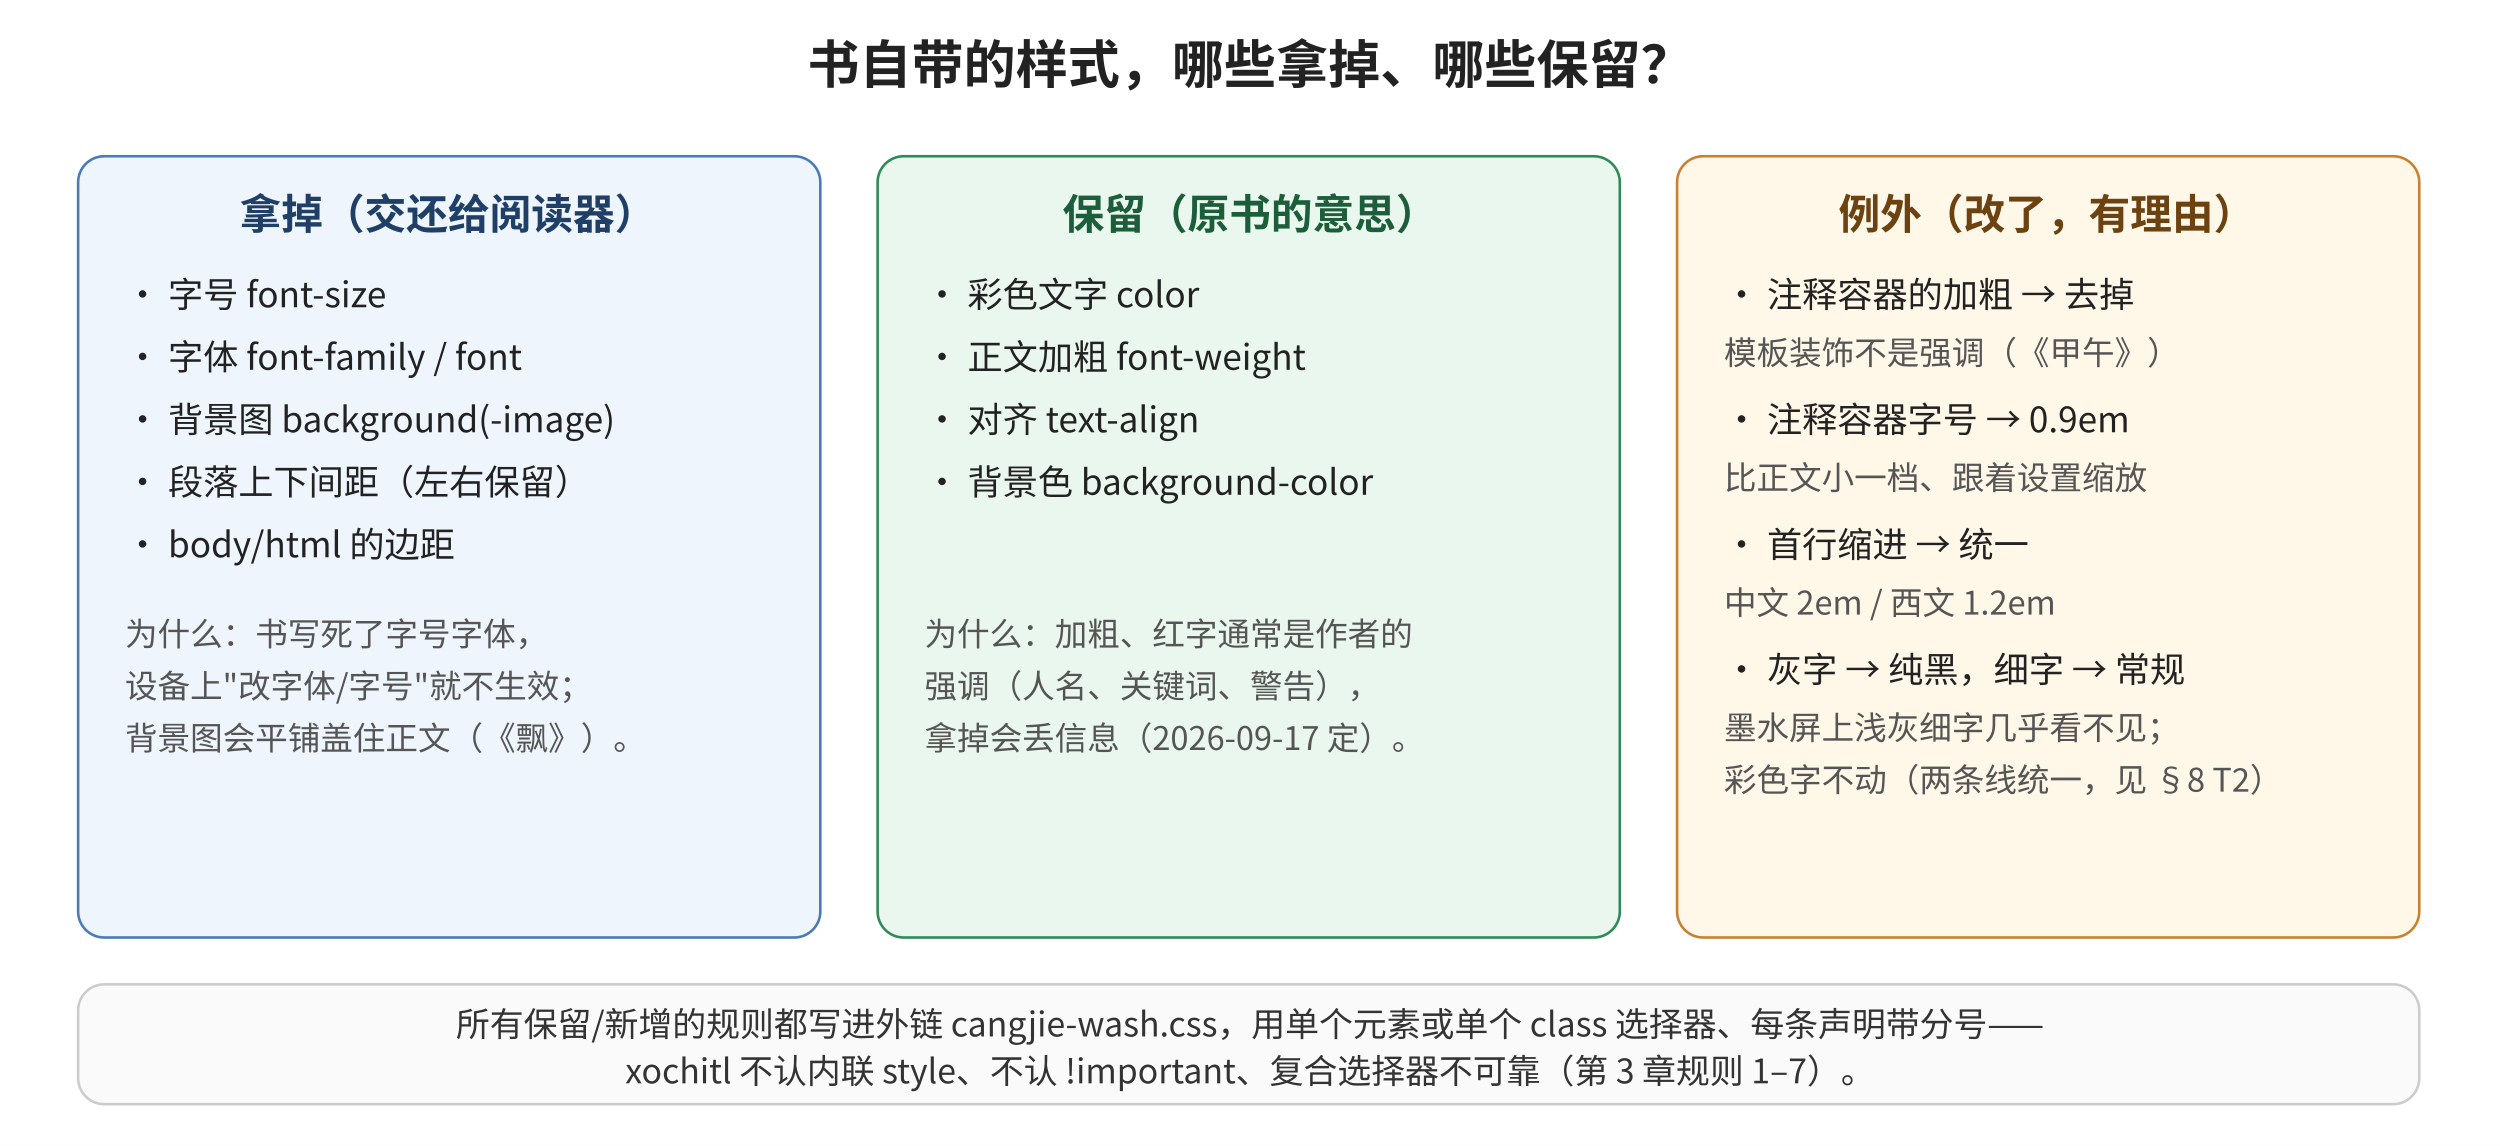
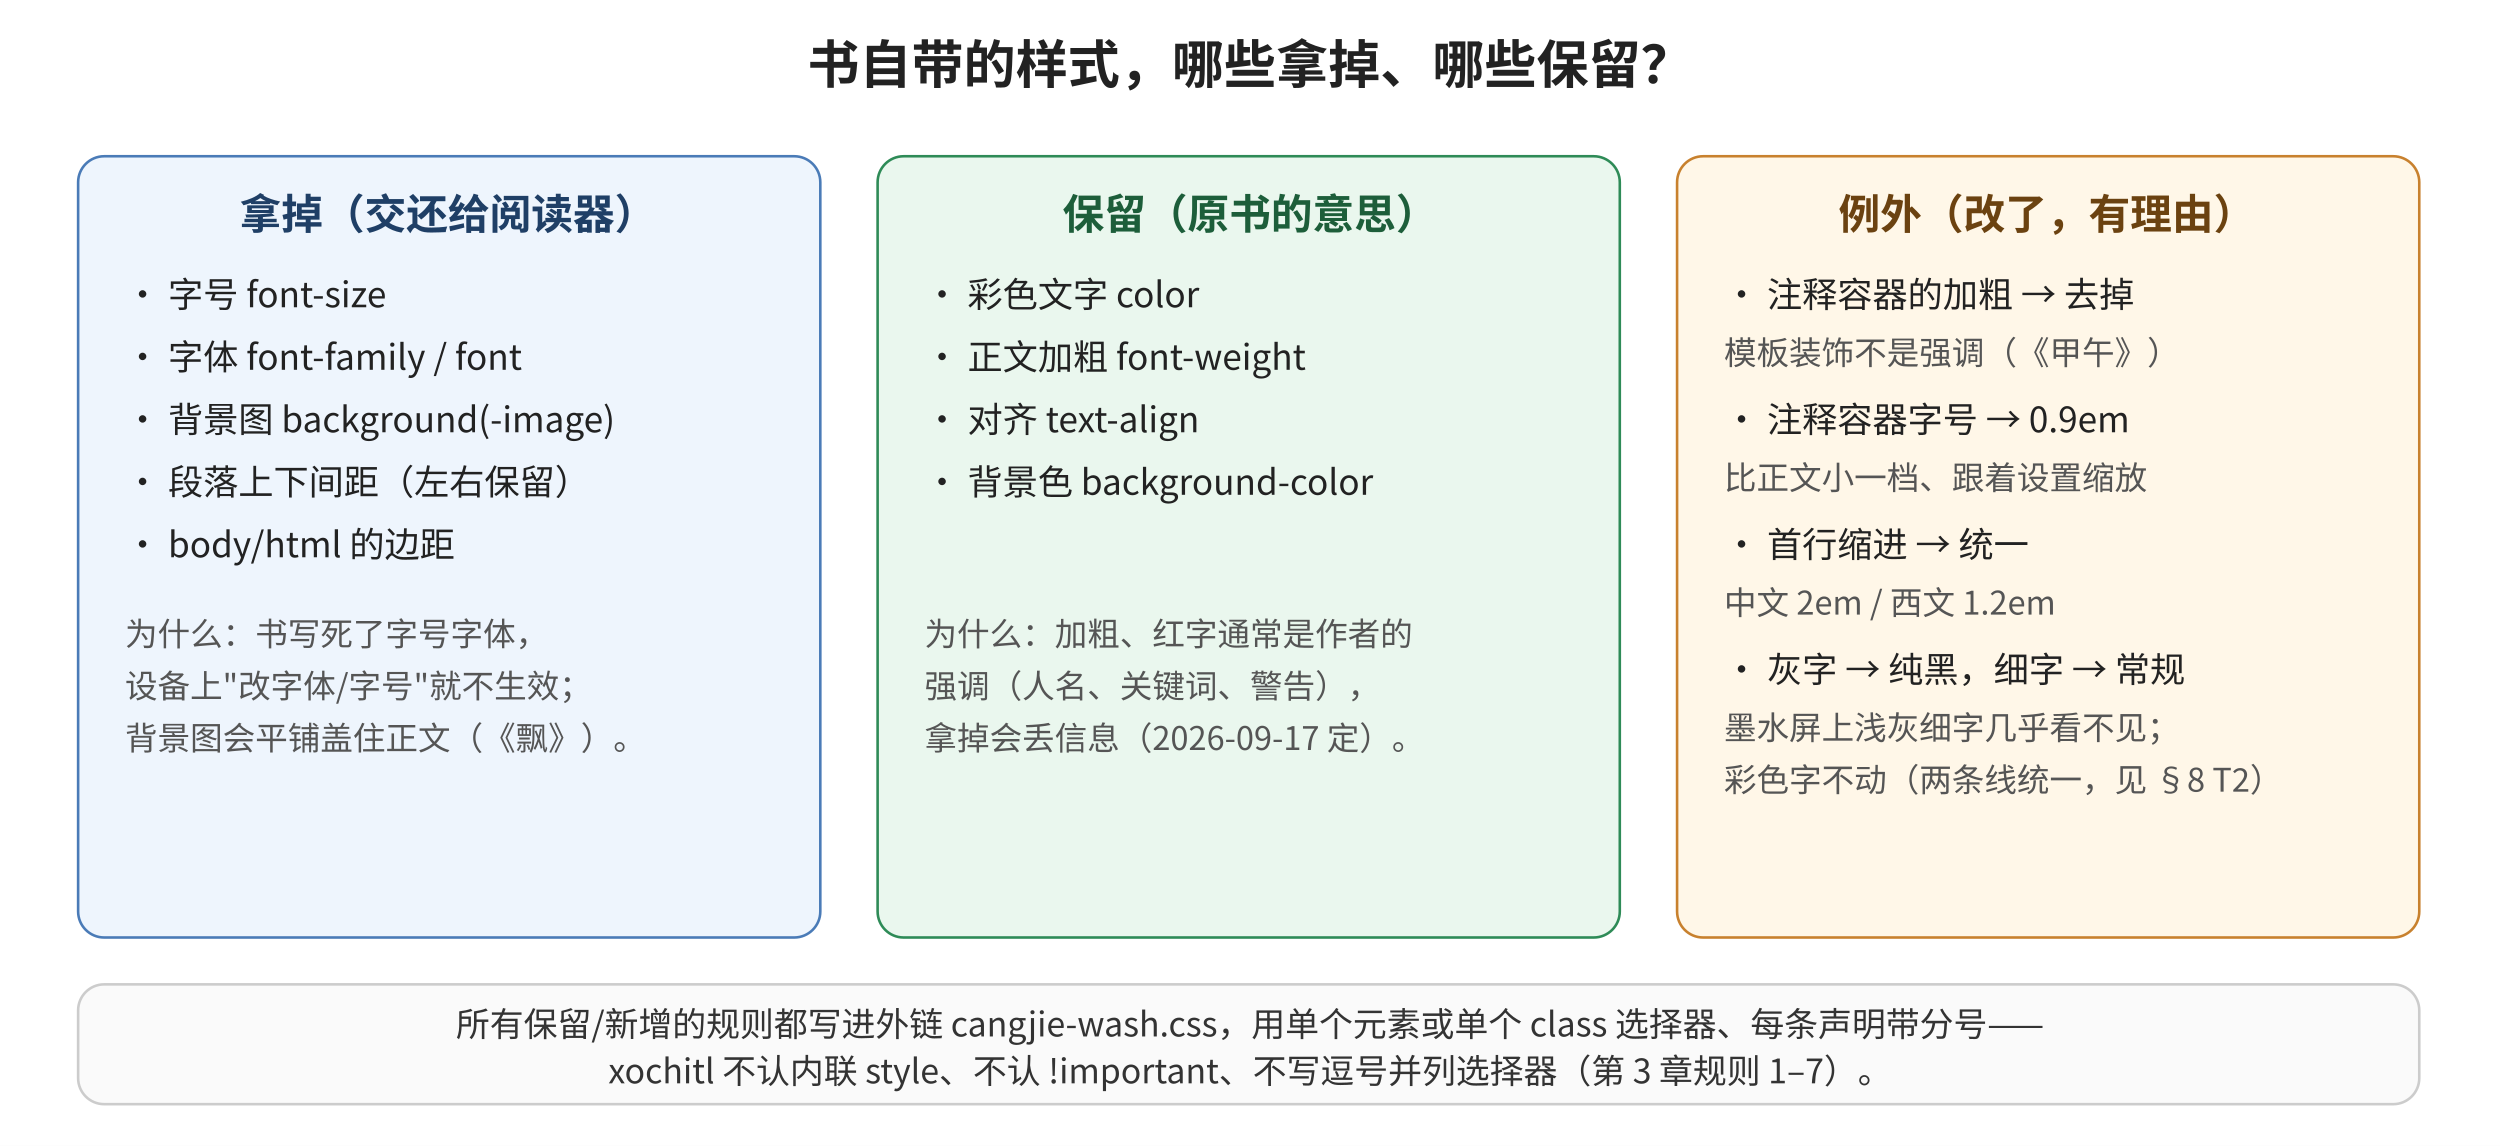
<svg xmlns="http://www.w3.org/2000/svg" width="960" height="440" viewBox="0 0 960 440" font-family="Noto Sans CJK SC, sans-serif">
  <rect width="960" height="440" fill="#fff" />
  <text x="480" y="32" text-anchor="middle" font-size="20" font-weight="bold" fill="#222">书自带的样式，哪些拿掉、哪些保留？</text>
  <rect x="30" y="60" width="285" height="300" rx="10" fill="#eef5fd" stroke="#4a7bb7" />
  <text x="172" y="88" text-anchor="middle" font-size="16" font-weight="bold" fill="#1f3f66">拿掉（交还给阅读器）</text>
  <text x="48" y="118" font-size="13.5" fill="#222">· 字号 font-size</text>
  <text x="48" y="142" font-size="13.5" fill="#222">· 字体 font-family / font</text>
  <text x="48" y="166" font-size="13.5" fill="#222">· 背景图 background(-image)</text>
  <text x="48" y="190" font-size="13.5" fill="#222">· 段落上下间距（左右保留）</text>
  <text x="48" y="214" font-size="13.5" fill="#222">· body/html 的边距</text>
  <text x="48" y="248" font-size="12.5" fill="#555">为什么：书写死了字号字体，</text>
  <text x="48" y="268" font-size="12.5" fill="#555">设备上"改字体/字号"就不生效；</text>
  <text x="48" y="288" font-size="12.5" fill="#555">背景图会平铺盖住正文（《飘》）。</text>
  <rect x="337" y="60" width="285" height="300" rx="10" fill="#eaf7ee" stroke="#2e8b57" />
  <text x="480" y="88" text-anchor="middle" font-size="16" font-weight="bold" fill="#1d5e3a">保留（原书的意思）</text>
  <text x="355" y="118" font-size="13.5" fill="#222">· 彩色文字 color</text>
  <text x="355" y="142" font-size="13.5" fill="#222">· 正文加粗 font-weight</text>
  <text x="355" y="166" font-size="13.5" fill="#222">· 对齐 text-align</text>
  <text x="355" y="190" font-size="13.5" fill="#222">· 背景色 background-color</text>
  <text x="355" y="248" font-size="12.5" fill="#555">为什么：加粗、红字通常是作者的</text>
  <text x="355" y="268" font-size="12.5" fill="#555">强调（人名、关键词、警告），</text>
  <text x="355" y="288" font-size="12.5" fill="#555">拿掉会丢信息（2026-09-17 定）。</text>
  <rect x="644" y="60" width="285" height="300" rx="10" fill="#fff7e8" stroke="#c8812e" />
  <text x="786" y="88" text-anchor="middle" font-size="16" font-weight="bold" fill="#6b4210">例外（改了，有理由）</text>
  <text x="662" y="118" font-size="13.5" fill="#222">· 注释容器的加粗 → 去掉</text>
  <text x="662" y="140" font-size="12.5" fill="#555">　模板装饰不是强调（《甲午》）</text>
  <text x="662" y="166" font-size="13.5" fill="#222">· 注释容器字号 → 0.9em</text>
  <text x="662" y="188" font-size="12.5" fill="#555">　比正文小一档、跟着设置缩放</text>
  <text x="662" y="214" font-size="13.5" fill="#222">· 首行缩进 → 统一</text>
  <text x="662" y="236" font-size="12.5" fill="#555">　中文 2em / 西文 1.2em</text>
  <text x="662" y="262" font-size="13.5" fill="#222">· 灰字 → 纯黑，细字 → 常规</text>
  <text x="662" y="284" font-size="12.5" fill="#555">　墨水屏上浅灰细字几乎看不见；</text>
  <text x="662" y="304" font-size="12.5" fill="#555">　彩色字不动（两条线统一，见 §8 T2）</text>
  <rect x="30" y="378" width="899" height="46" rx="10" fill="#fafafa" stroke="#ccc" />
  <text x="480" y="398" text-anchor="middle" font-size="13" fill="#333">所有保留/新增的规则都写进外链 cangjie-wash.css，用单个元素或单个 class 选择器、每条声明带分号——</text>
-   <text x="480" y="416" text-anchor="middle" font-size="13" fill="#333">xochitl 不认内联 style、不认 !important、复合选择器不可靠（第 3 章规则 1–7）。</text>
+   <text x="480" y="416" text-anchor="middle" font-size="13" fill="#333">xochitl 不认内联 style、不认 !important、不写逗号并列选择器（第 3 章规则 1–7）。</text>
</svg>
